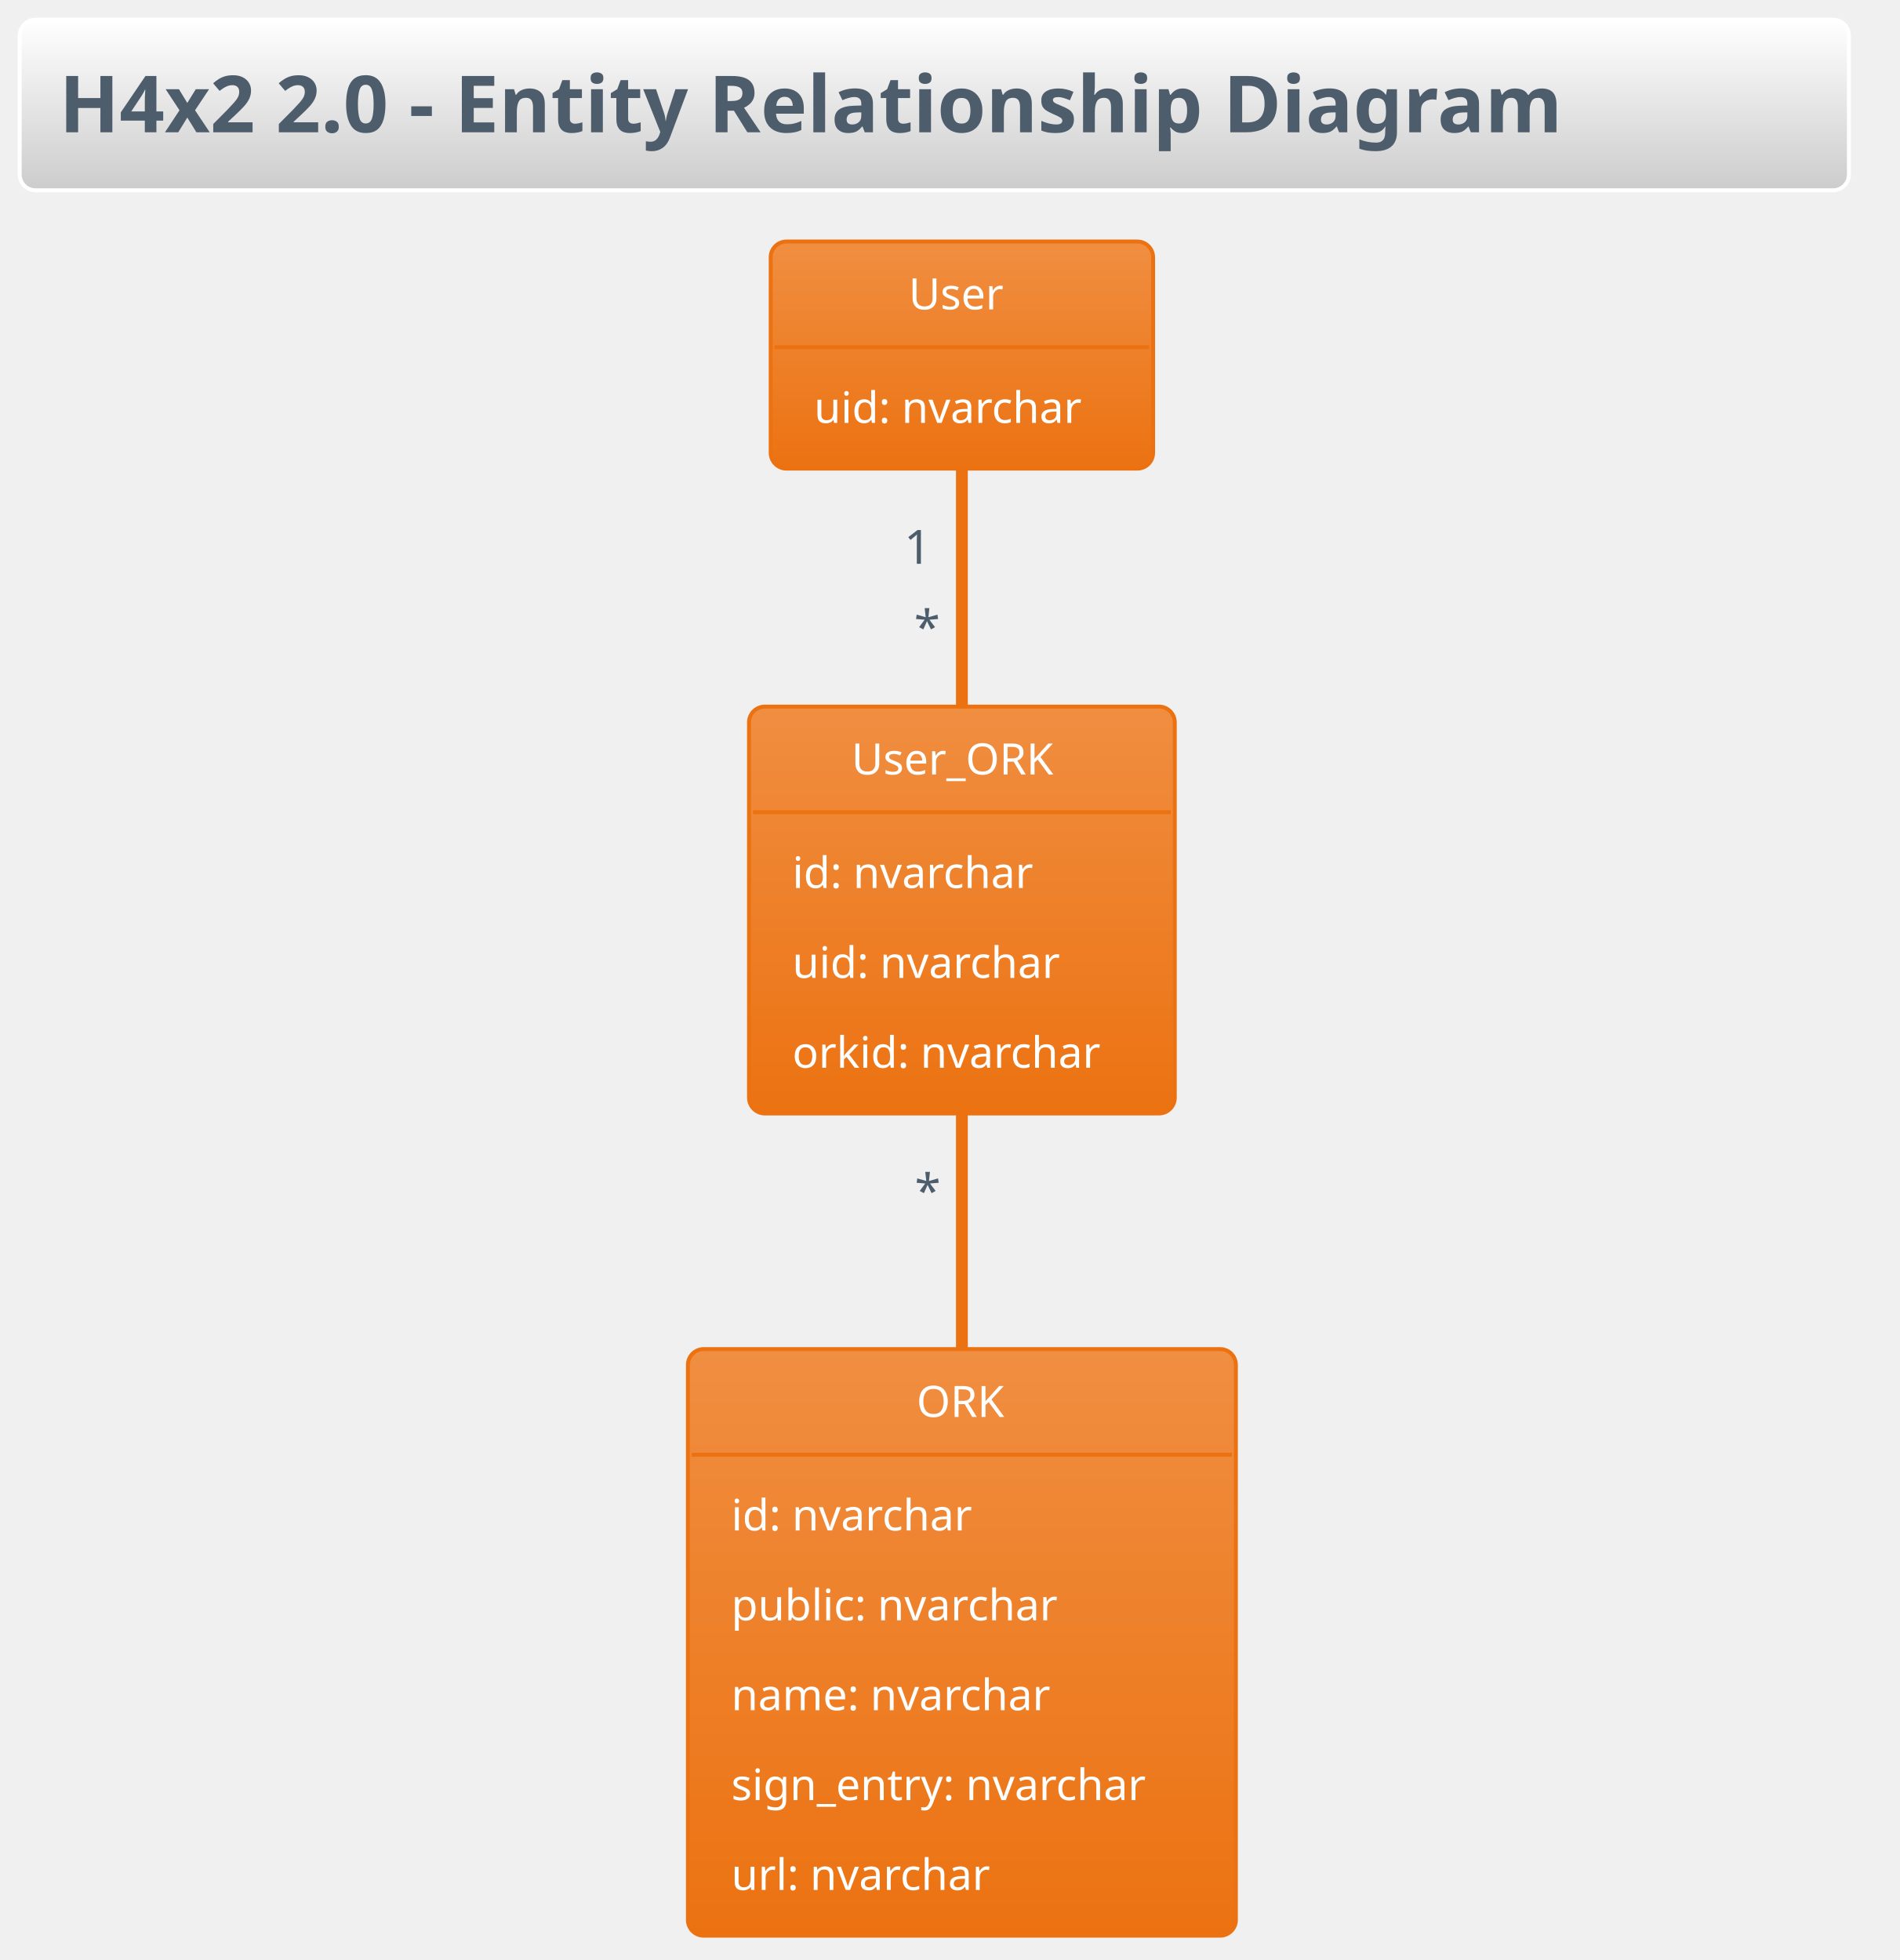
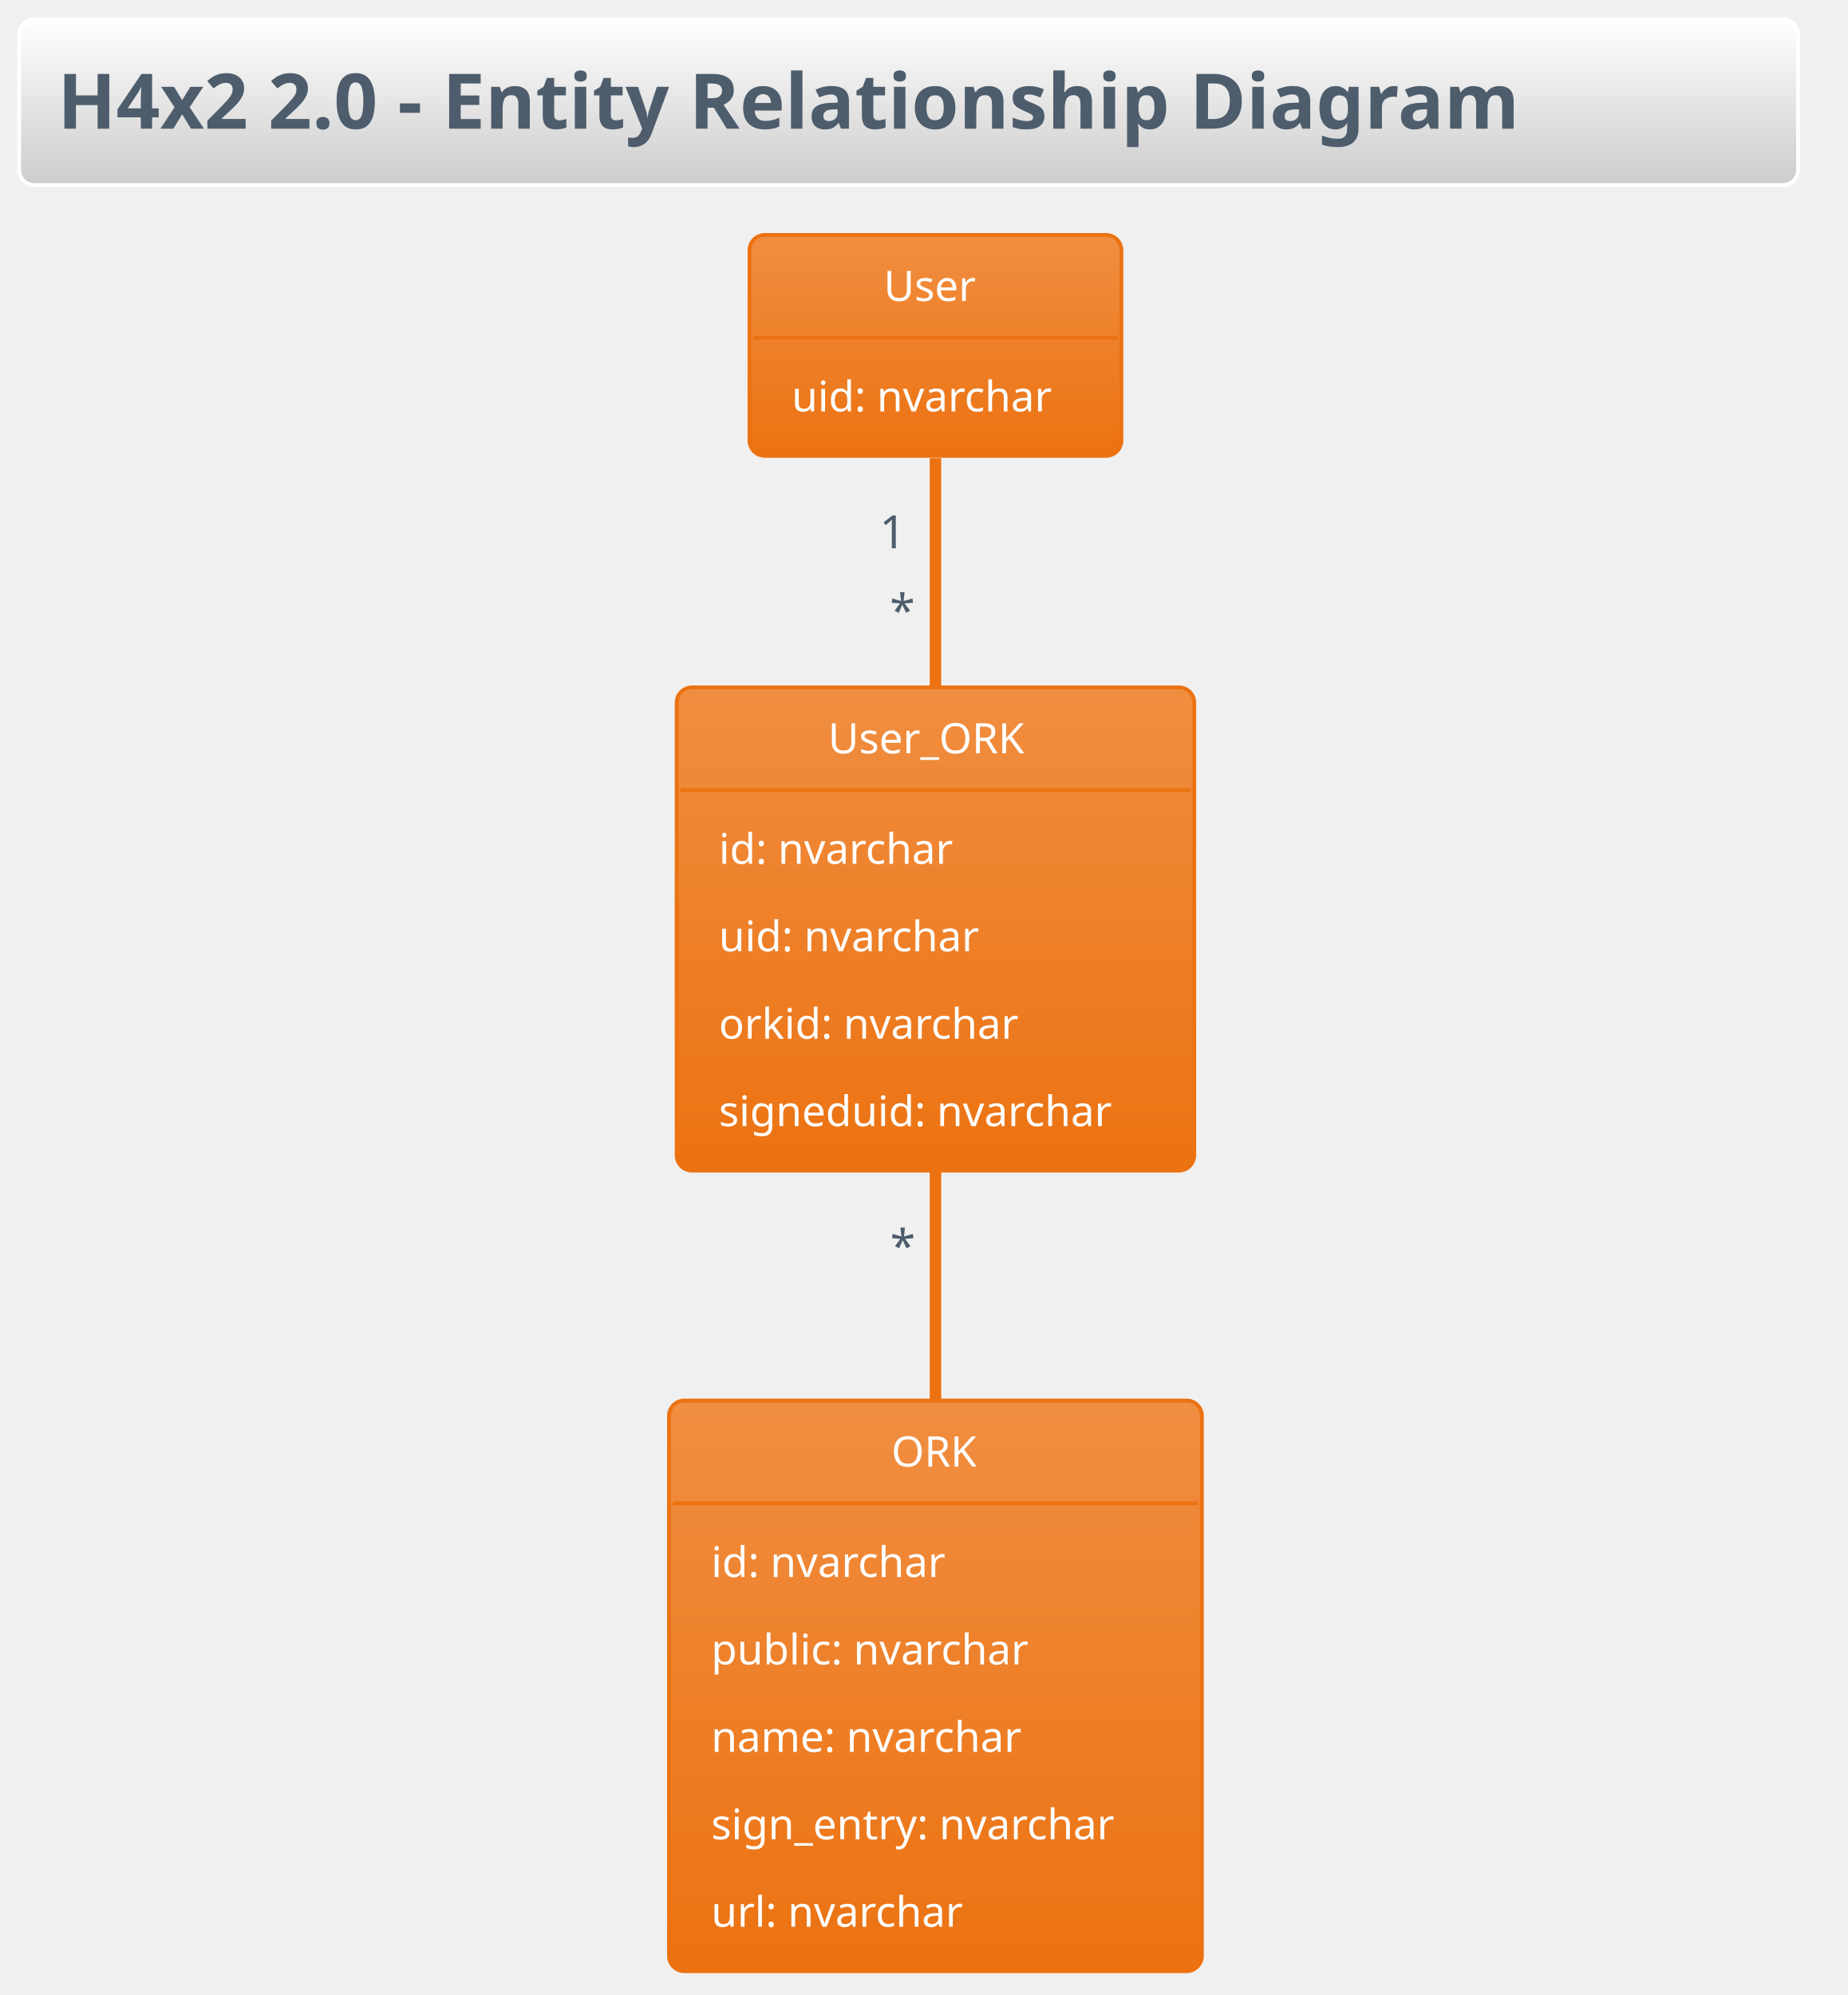
- <svg xmlns="http://www.w3.org/2000/svg" contentStyleType="text/css" height="518.75px" preserveAspectRatio="none" style="width:502px;height:518px;" version="1.1" viewBox="0 0 502 518" width="502.083px" zoomAndPan="magnify">
+ <svg xmlns="http://www.w3.org/2000/svg" contentStyleType="text/css" height="542.708px" preserveAspectRatio="none" style="width:502px;height:542px;" version="1.1" viewBox="0 0 502 542" width="502.083px" zoomAndPan="magnify">
  <defs>
-     <linearGradient id="g14l9i01a1y9rj0" x1="50%" x2="50%" y1="0%" y2="100%">
+     <linearGradient id="g1agxsj5fhn3wl0" x1="50%" x2="50%" y1="0%" y2="100%">
      <stop offset="0%" stop-color="#FFFFFF" />
      <stop offset="100%" stop-color="#CCCCCC" />
    </linearGradient>
-     <linearGradient id="g14l9i01a1y9rj1" x1="50%" x2="50%" y1="0%" y2="100%">
+     <linearGradient id="g1agxsj5fhn3wl1" x1="50%" x2="50%" y1="0%" y2="100%">
      <stop offset="0%" stop-color="#F08E41" />
      <stop offset="100%" stop-color="#EC7211" />
    </linearGradient>
  </defs>
  <g>
-     <rect fill="url(#g14l9i01a1y9rj0)" height="45.085" id="_title" rx="4.167" ry="4.167" style="stroke:#FFFFFF;stroke-width:1.042;" width="483.333" x="5.208" y="5.208" />
+     <rect fill="url(#g1agxsj5fhn3wl0)" height="45.085" id="_title" rx="4.167" ry="4.167" style="stroke:#FFFFFF;stroke-width:1.042;" width="483.333" x="5.208" y="5.208" />
    <text fill="#4E5D6C" font-family="&quot;Verdana&quot;" font-size="20.833" font-weight="bold" lengthAdjust="spacing" textLength="462.5" x="15.625" y="34.963">H4x2 2.0 - Entity Relationship Diagram</text>
    <g id="elem_User">
-       <rect fill="url(#g14l9i01a1y9rj1)" height="60.01" rx="4.167" ry="4.167" style="stroke:#EC7211;stroke-width:1.042;" width="101.042" x="203.646" y="63.835" />
+       <rect fill="url(#g1agxsj5fhn3wl1)" height="60.01" rx="4.167" ry="4.167" style="stroke:#EC7211;stroke-width:1.042;" width="101.042" x="203.646" y="63.835" />
      <text fill="#FFFFFF" font-family="&quot;Verdana&quot;" font-size="11.458" lengthAdjust="spacing" textLength="28.125" x="240.104" y="81.762">User</text>
      <line style="stroke:#EC7211;stroke-width:1.042;" x1="204.688" x2="303.646" y1="91.756" y2="91.756" />
      <text fill="#FFFFFF" font-family="&quot;Verdana&quot;" font-size="11.458" lengthAdjust="spacing" textLength="78.125" x="215.104" y="111.767">uid: nvarchar</text>
    </g>
    <g id="elem_User_ORK">
-       <rect fill="url(#g14l9i01a1y9rj1)" height="107.519" rx="4.167" ry="4.167" style="stroke:#EC7211;stroke-width:1.042;" width="112.5" x="197.917" y="186.751" />
+       <rect fill="url(#g1agxsj5fhn3wl1)" height="131.274" rx="4.167" ry="4.167" style="stroke:#EC7211;stroke-width:1.042;" width="140.625" x="183.854" y="186.751" />
      <text fill="#FFFFFF" font-family="&quot;Verdana&quot;" font-size="11.458" lengthAdjust="spacing" textLength="58.333" x="225" y="204.679">User_ORK</text>
-       <line style="stroke:#EC7211;stroke-width:1.042;" x1="198.958" x2="309.375" y1="214.673" y2="214.673" />
-       <text fill="#FFFFFF" font-family="&quot;Verdana&quot;" font-size="11.458" lengthAdjust="spacing" textLength="70.833" x="209.375" y="234.684">id: nvarchar</text>
-       <text fill="#FFFFFF" font-family="&quot;Verdana&quot;" font-size="11.458" lengthAdjust="spacing" textLength="78.125" x="209.375" y="258.439">uid: nvarchar</text>
-       <text fill="#FFFFFF" font-family="&quot;Verdana&quot;" font-size="11.458" lengthAdjust="spacing" textLength="89.583" x="209.375" y="282.193">orkid: nvarchar</text>
+       <line style="stroke:#EC7211;stroke-width:1.042;" x1="184.896" x2="323.438" y1="214.673" y2="214.673" />
+       <text fill="#FFFFFF" font-family="&quot;Verdana&quot;" font-size="11.458" lengthAdjust="spacing" textLength="70.833" x="195.312" y="234.684">id: nvarchar</text>
+       <text fill="#FFFFFF" font-family="&quot;Verdana&quot;" font-size="11.458" lengthAdjust="spacing" textLength="78.125" x="195.312" y="258.439">uid: nvarchar</text>
+       <text fill="#FFFFFF" font-family="&quot;Verdana&quot;" font-size="11.458" lengthAdjust="spacing" textLength="89.583" x="195.312" y="282.193">orkid: nvarchar</text>
+       <text fill="#FFFFFF" font-family="&quot;Verdana&quot;" font-size="11.458" lengthAdjust="spacing" textLength="117.708" x="195.312" y="305.948">signeduid: nvarchar</text>
    </g>
    <g id="elem_ORK">
-       <rect fill="url(#g14l9i01a1y9rj1)" height="155.029" rx="4.167" ry="4.167" style="stroke:#EC7211;stroke-width:1.042;" width="144.792" x="181.771" y="356.543" />
-       <text fill="#FFFFFF" font-family="&quot;Verdana&quot;" font-size="11.458" lengthAdjust="spacing" textLength="23.958" x="242.188" y="374.471">ORK</text>
-       <line style="stroke:#EC7211;stroke-width:1.042;" x1="182.812" x2="325.521" y1="384.464" y2="384.464" />
-       <text fill="#FFFFFF" font-family="&quot;Verdana&quot;" font-size="11.458" lengthAdjust="spacing" textLength="70.833" x="193.229" y="404.475">id: nvarchar</text>
-       <text fill="#FFFFFF" font-family="&quot;Verdana&quot;" font-size="11.458" lengthAdjust="spacing" textLength="94.792" x="193.229" y="428.23">public: nvarchar</text>
-       <text fill="#FFFFFF" font-family="&quot;Verdana&quot;" font-size="11.458" lengthAdjust="spacing" textLength="93.75" x="193.229" y="451.985">name: nvarchar</text>
-       <text fill="#FFFFFF" font-family="&quot;Verdana&quot;" font-size="11.458" lengthAdjust="spacing" textLength="121.875" x="193.229" y="475.74">sign_entry: nvarchar</text>
-       <text fill="#FFFFFF" font-family="&quot;Verdana&quot;" font-size="11.458" lengthAdjust="spacing" textLength="76.042" x="193.229" y="499.495">url: nvarchar</text>
+       <rect fill="url(#g1agxsj5fhn3wl1)" height="155.029" rx="4.167" ry="4.167" style="stroke:#EC7211;stroke-width:1.042;" width="144.792" x="181.771" y="380.501" />
+       <text fill="#FFFFFF" font-family="&quot;Verdana&quot;" font-size="11.458" lengthAdjust="spacing" textLength="23.958" x="242.188" y="398.429">ORK</text>
+       <line style="stroke:#EC7211;stroke-width:1.042;" x1="182.812" x2="325.521" y1="408.423" y2="408.423" />
+       <text fill="#FFFFFF" font-family="&quot;Verdana&quot;" font-size="11.458" lengthAdjust="spacing" textLength="70.833" x="193.229" y="428.434">id: nvarchar</text>
+       <text fill="#FFFFFF" font-family="&quot;Verdana&quot;" font-size="11.458" lengthAdjust="spacing" textLength="94.792" x="193.229" y="452.189">public: nvarchar</text>
+       <text fill="#FFFFFF" font-family="&quot;Verdana&quot;" font-size="11.458" lengthAdjust="spacing" textLength="93.75" x="193.229" y="475.943">name: nvarchar</text>
+       <text fill="#FFFFFF" font-family="&quot;Verdana&quot;" font-size="11.458" lengthAdjust="spacing" textLength="121.875" x="193.229" y="499.698">sign_entry: nvarchar</text>
+       <text fill="#FFFFFF" font-family="&quot;Verdana&quot;" font-size="11.458" lengthAdjust="spacing" textLength="76.042" x="193.229" y="523.453">url: nvarchar</text>
    </g>
    <g id="link_User_User_ORK">
-       <path codeLine="4" d="M254.167,124.283 C254.167,142.147 254.167,165.543 254.167,186.564 " fill="none" id="User-User_ORK" style="stroke:#EC7211;stroke-width:3.125;" />
-       <text fill="#4E5D6C" font-family="&quot;Verdana&quot;" font-size="12.5" lengthAdjust="spacing" textLength="8.333" x="238.897" y="149.008">1</text>
-       <text fill="#4E5D6C" font-family="&quot;Verdana&quot;" font-size="12.5" lengthAdjust="spacing" textLength="6.25" x="241.536" y="170.217">*</text>
+       <path codeLine="4" d="M254.167,124.47 C254.167,141.981 254.167,164.918 254.167,186.47 " fill="none" id="User-User_ORK" style="stroke:#EC7211;stroke-width:3.125;" />
+       <text fill="#4E5D6C" font-family="&quot;Verdana&quot;" font-size="12.5" lengthAdjust="spacing" textLength="8.333" x="238.955" y="148.961">1</text>
+       <text fill="#4E5D6C" font-family="&quot;Verdana&quot;" font-size="12.5" lengthAdjust="spacing" textLength="6.25" x="241.745" y="170.374">*</text>
    </g>
    <g id="link_User_ORK_ORK">
-       <path codeLine="5" d="M254.167,294.324 C254.167,313.491 254.167,335.553 254.167,356.356 " fill="none" id="User_ORK-ORK" style="stroke:#EC7211;stroke-width:3.125;" />
-       <text fill="#4E5D6C" font-family="&quot;Verdana&quot;" font-size="12.5" lengthAdjust="spacing" textLength="6.25" x="241.693" y="319.215">*</text>
+       <path codeLine="5" d="M254.167,318.137 C254.167,337.928 254.167,359.897 254.167,380.418 " fill="none" id="User_ORK-ORK" style="stroke:#EC7211;stroke-width:3.125;" />
+       <text fill="#4E5D6C" font-family="&quot;Verdana&quot;" font-size="12.5" lengthAdjust="spacing" textLength="6.25" x="241.849" y="343.015">*</text>
    </g>
  </g>
</svg>
